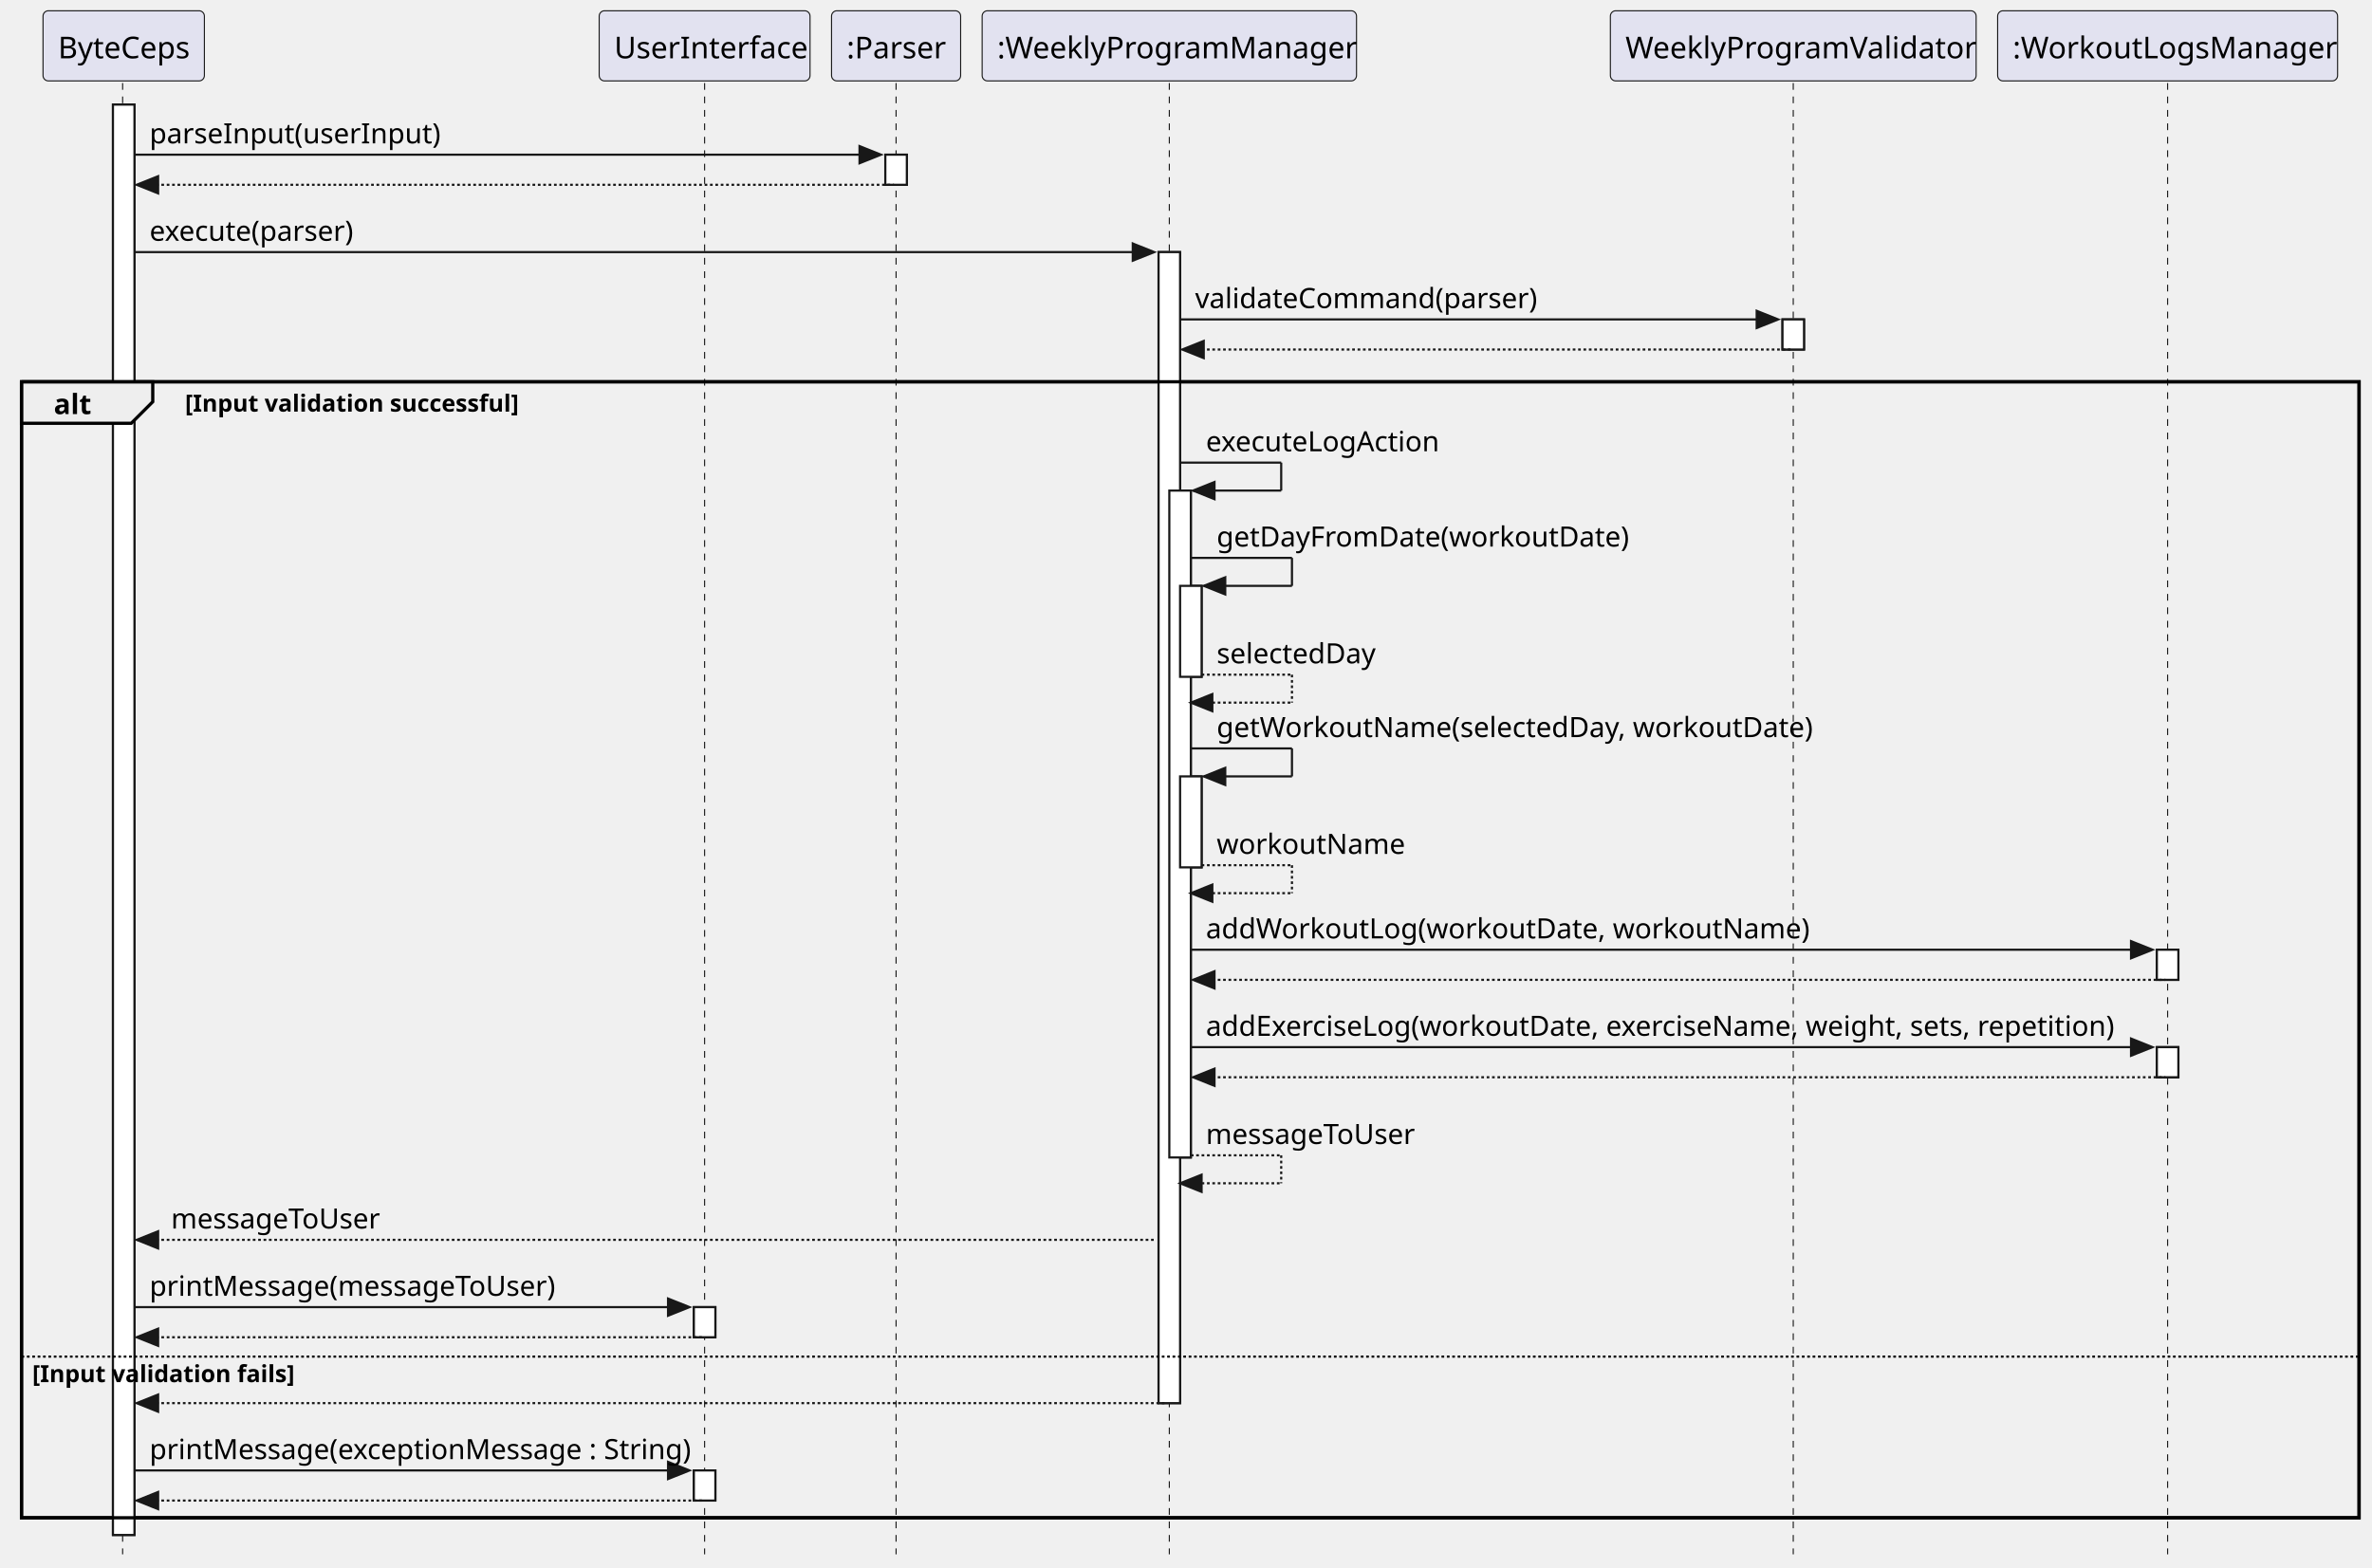
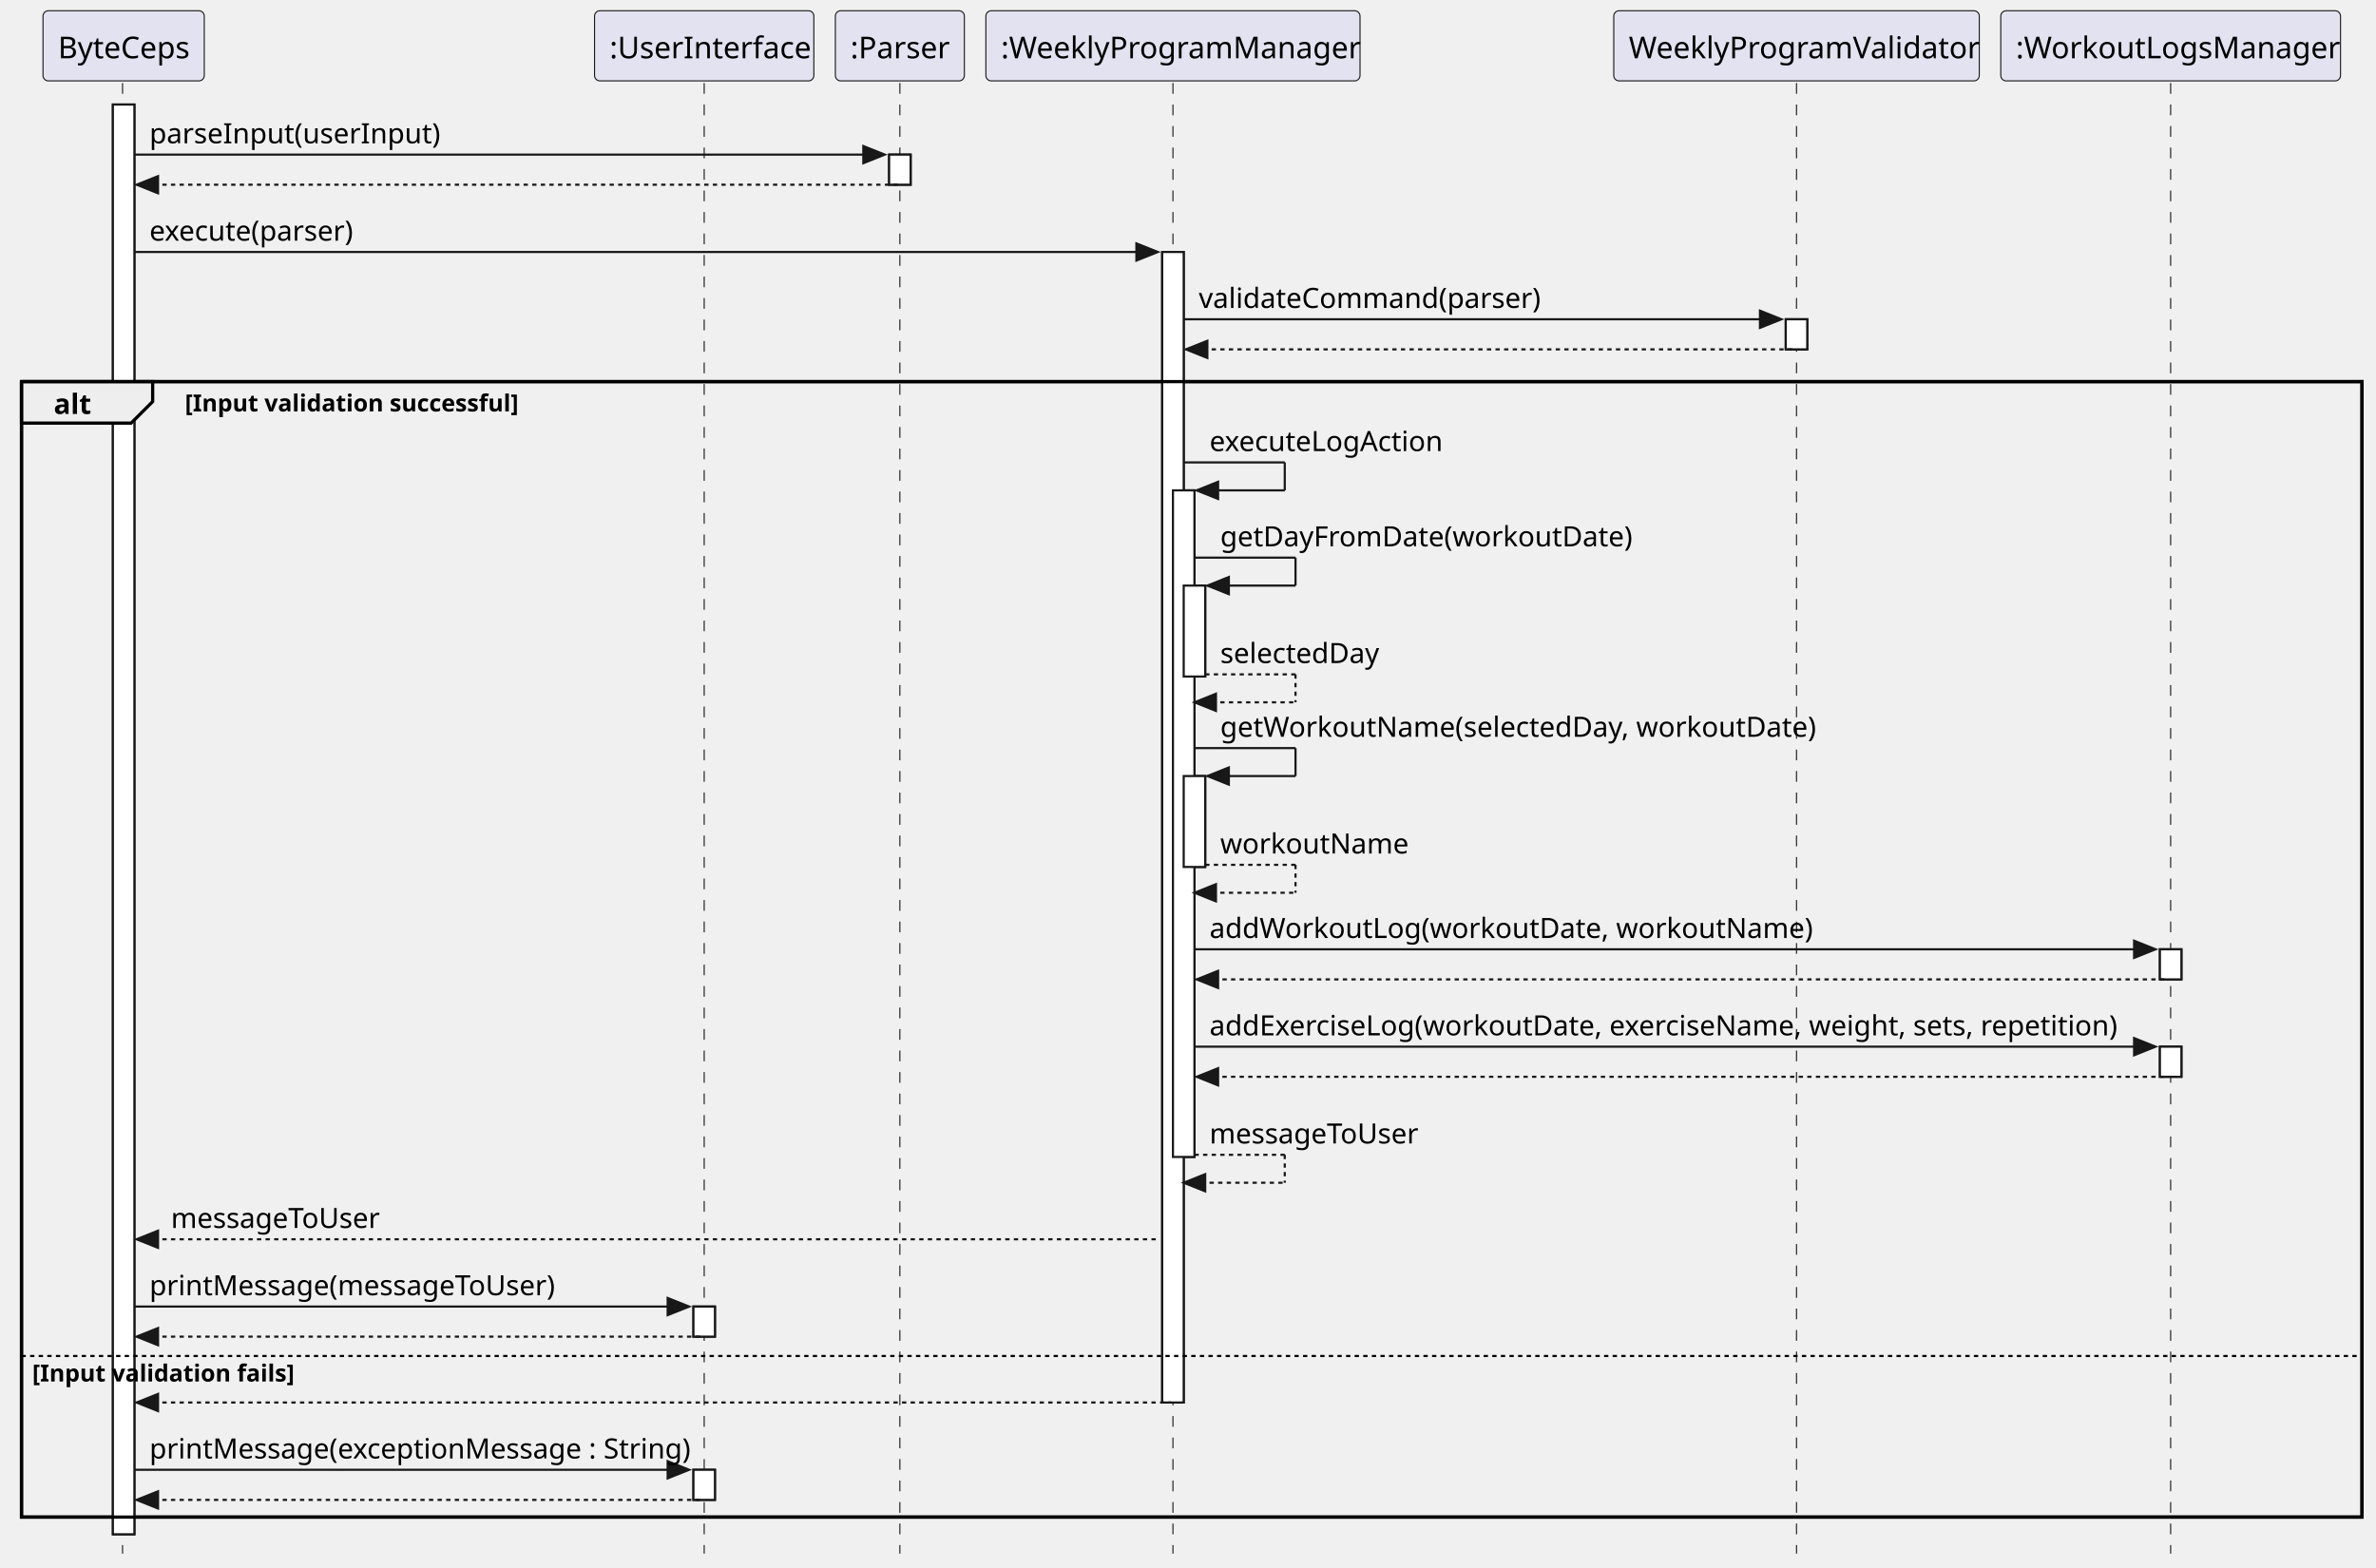
- <svg xmlns="http://www.w3.org/2000/svg" contentStyleType="text/css" height="1166.4px" preserveAspectRatio="none" style="width:1764px;height:1166px;background:#FFFFFF;" version="1.1" viewBox="0 0 1764 1166" width="1764.8px" zoomAndPan="magnify">
+ <svg xmlns="http://www.w3.org/2000/svg" contentStyleType="text/css" height="729px" preserveAspectRatio="none" style="width:1105px;height:729px;background:#FFFFFF;" version="1.1" viewBox="0 0 1105 729" width="1105px" zoomAndPan="magnify">
  <defs />
  <g>
-     <rect fill="#FFFFFF" height="1063.994" style="stroke:#181818;stroke-width:1.6;" width="16" x="84" y="77.794" />
-     <rect fill="#FFFFFF" height="22.4" style="stroke:#181818;stroke-width:1.6;" width="16" x="516" y="972.312" />
-     <rect fill="#FFFFFF" height="22.4" style="stroke:#181818;stroke-width:1.6;" width="16" x="516" y="1093.787" />
-     <rect fill="#FFFFFF" height="22.4" style="stroke:#181818;stroke-width:1.6;" width="16" x="658.4" y="115.059" />
-     <rect fill="#FFFFFF" height="856.197" style="stroke:#181818;stroke-width:1.6;" width="16" x="861.6" y="187.525" />
-     <rect fill="#FFFFFF" height="496.059" style="stroke:#181818;stroke-width:1.6;" width="16" x="869.6" y="364.922" />
-     <rect fill="#FFFFFF" height="67.666" style="stroke:#181818;stroke-width:1.6;" width="16" x="877.6" y="435.788" />
-     <rect fill="#FFFFFF" height="67.666" style="stroke:#181818;stroke-width:1.6;" width="16" x="877.6" y="577.519" />
-     <rect fill="#FFFFFF" height="22.4" style="stroke:#181818;stroke-width:1.6;" width="16" x="1325.6" y="237.591" />
-     <rect fill="#FFFFFF" height="22.4" style="stroke:#181818;stroke-width:1.6;" width="16" x="1604" y="706.45" />
-     <rect fill="#FFFFFF" height="22.4" style="stroke:#181818;stroke-width:1.6;" width="16" x="1604" y="778.916" />
-     <rect fill="none" height="844.997" style="stroke:#000000;stroke-width:2.4;" width="1738.4" x="16" y="283.991" />
-     <line style="stroke:#181818;stroke-width:0.8;stroke-dasharray:5.0,5.0;" x1="91.2" x2="91.2" y1="61.794" y2="1156.188" />
-     <line style="stroke:#181818;stroke-width:0.8;stroke-dasharray:5.0,5.0;" x1="524" x2="524" y1="61.794" y2="1156.188" />
-     <line style="stroke:#181818;stroke-width:0.8;stroke-dasharray:5.0,5.0;" x1="666.4" x2="666.4" y1="61.794" y2="1156.188" />
-     <line style="stroke:#181818;stroke-width:0.8;stroke-dasharray:5.0,5.0;" x1="869.6" x2="869.6" y1="61.794" y2="1156.188" />
-     <line style="stroke:#181818;stroke-width:0.8;stroke-dasharray:5.0,5.0;" x1="1333.6" x2="1333.6" y1="61.794" y2="1156.188" />
-     <line style="stroke:#181818;stroke-width:0.8;stroke-dasharray:5.0,5.0;" x1="1612" x2="1612" y1="61.794" y2="1156.188" />
-     <rect fill="#E2E2F0" height="52.194" rx="4" ry="4" style="stroke:#181818;stroke-width:0.8;" width="120" x="32" y="8" />
-     <text fill="#000000" font-family="sans-serif" font-size="22.4" lengthAdjust="spacing" textLength="97.6" x="43.2" y="43.372">ByteCeps</text>
-     <rect fill="#E2E2F0" height="52.194" rx="4" ry="4" style="stroke:#181818;stroke-width:0.8;" width="156.8" x="445.6" y="8" />
-     <text fill="#000000" font-family="sans-serif" font-size="22.4" lengthAdjust="spacing" textLength="134.4" x="456.8" y="43.372">UserInterface</text>
-     <rect fill="#E2E2F0" height="52.194" rx="4" ry="4" style="stroke:#181818;stroke-width:0.8;" width="96" x="618.4" y="8" />
-     <text fill="#000000" font-family="sans-serif" font-size="22.4" lengthAdjust="spacing" textLength="73.6" x="629.6" y="43.372">:Parser</text>
-     <rect fill="#E2E2F0" height="52.194" rx="4" ry="4" style="stroke:#181818;stroke-width:0.8;" width="278.4" x="730.4" y="8" />
-     <text fill="#000000" font-family="sans-serif" font-size="22.4" lengthAdjust="spacing" textLength="256" x="741.6" y="43.372">:WeeklyProgramManager</text>
-     <rect fill="#E2E2F0" height="52.194" rx="4" ry="4" style="stroke:#181818;stroke-width:0.8;" width="272" x="1197.6" y="8" />
-     <text fill="#000000" font-family="sans-serif" font-size="22.4" lengthAdjust="spacing" textLength="249.6" x="1208.8" y="43.372">WeeklyProgramValidator</text>
-     <rect fill="#E2E2F0" height="52.194" rx="4" ry="4" style="stroke:#181818;stroke-width:0.8;" width="252.8" x="1485.6" y="8" />
-     <text fill="#000000" font-family="sans-serif" font-size="22.4" lengthAdjust="spacing" textLength="230.4" x="1496.8" y="43.372">:WorkoutLogsManager</text>
-     <rect fill="#FFFFFF" height="1063.994" style="stroke:#181818;stroke-width:1.6;" width="16" x="84" y="77.794" />
-     <rect fill="#FFFFFF" height="22.4" style="stroke:#181818;stroke-width:1.6;" width="16" x="516" y="972.312" />
-     <rect fill="#FFFFFF" height="22.4" style="stroke:#181818;stroke-width:1.6;" width="16" x="516" y="1093.787" />
-     <rect fill="#FFFFFF" height="22.4" style="stroke:#181818;stroke-width:1.6;" width="16" x="658.4" y="115.059" />
-     <rect fill="#FFFFFF" height="856.197" style="stroke:#181818;stroke-width:1.6;" width="16" x="861.6" y="187.525" />
-     <rect fill="#FFFFFF" height="496.059" style="stroke:#181818;stroke-width:1.6;" width="16" x="869.6" y="364.922" />
-     <rect fill="#FFFFFF" height="67.666" style="stroke:#181818;stroke-width:1.6;" width="16" x="877.6" y="435.788" />
-     <rect fill="#FFFFFF" height="67.666" style="stroke:#181818;stroke-width:1.6;" width="16" x="877.6" y="577.519" />
-     <rect fill="#FFFFFF" height="22.4" style="stroke:#181818;stroke-width:1.6;" width="16" x="1325.6" y="237.591" />
-     <rect fill="#FFFFFF" height="22.4" style="stroke:#181818;stroke-width:1.6;" width="16" x="1604" y="706.45" />
-     <rect fill="#FFFFFF" height="22.4" style="stroke:#181818;stroke-width:1.6;" width="16" x="1604" y="778.916" />
-     <polygon fill="#181818" points="639.2,108.659,655.2,115.059,639.2,121.459" style="stroke:#181818;stroke-width:1.6;" />
-     <line style="stroke:#181818;stroke-width:1.6;" x1="100" x2="648.8" y1="115.059" y2="115.059" />
-     <text fill="#000000" font-family="sans-serif" font-size="20.8" lengthAdjust="spacing" textLength="193.6" x="111.2" y="106.639">parseInput(userInput)</text>
-     <polygon fill="#181818" points="117.6,131.059,101.6,137.459,117.6,143.859" style="stroke:#181818;stroke-width:1.6;" />
-     <line style="stroke:#181818;stroke-width:1.6;stroke-dasharray:2.0,2.0;" x1="108" x2="664.8" y1="137.459" y2="137.459" />
-     <polygon fill="#181818" points="842.4,181.125,858.4,187.525,842.4,193.925" style="stroke:#181818;stroke-width:1.6;" />
-     <line style="stroke:#181818;stroke-width:1.6;" x1="100" x2="852" y1="187.525" y2="187.525" />
-     <text fill="#000000" font-family="sans-serif" font-size="20.8" lengthAdjust="spacing" textLength="144" x="111.2" y="179.105">execute(parser)</text>
-     <polygon fill="#181818" points="1306.4,231.191,1322.4,237.591,1306.4,243.991" style="stroke:#181818;stroke-width:1.6;" />
-     <line style="stroke:#181818;stroke-width:1.6;" x1="877.6" x2="1316" y1="237.591" y2="237.591" />
-     <text fill="#000000" font-family="sans-serif" font-size="20.8" lengthAdjust="spacing" textLength="233.6" x="888.8" y="229.17">validateCommand(parser)</text>
-     <polygon fill="#181818" points="895.2,253.591,879.2,259.991,895.2,266.391" style="stroke:#181818;stroke-width:1.6;" />
-     <line style="stroke:#181818;stroke-width:1.6;stroke-dasharray:2.0,2.0;" x1="885.6" x2="1332" y1="259.991" y2="259.991" />
-     <path d="M16,283.991 L113.6,283.991 L113.6,298.856 L97.6,314.856 L16,314.856 L16,283.991 " fill="#EEEEEE" style="stroke:#000000;stroke-width:2.4;" />
-     <rect fill="none" height="844.997" style="stroke:#000000;stroke-width:2.4;" width="1738.4" x="16" y="283.991" />
-     <text fill="#000000" font-family="sans-serif" font-size="20.8" font-weight="bold" lengthAdjust="spacing" textLength="25.6" x="40" y="308.036">alt</text>
-     <text fill="#000000" font-family="sans-serif" font-size="17.6" font-weight="bold" lengthAdjust="spacing" textLength="248" x="137.6" y="306.183">[Input validation successful]</text>
-     <line style="stroke:#181818;stroke-width:1.6;" x1="877.6" x2="952.8" y1="344.122" y2="344.122" />
-     <line style="stroke:#181818;stroke-width:1.6;" x1="952.8" x2="952.8" y1="344.122" y2="364.922" />
-     <line style="stroke:#181818;stroke-width:1.6;" x1="887.2" x2="952.8" y1="364.922" y2="364.922" />
-     <polygon fill="#181818" points="903.2,358.522,887.2,364.922,903.2,371.322" style="stroke:#181818;stroke-width:1.6;" />
-     <text fill="#000000" font-family="sans-serif" font-size="20.8" lengthAdjust="spacing" textLength="166.4" x="896.8" y="335.702">executeLogAction</text>
-     <line style="stroke:#181818;stroke-width:1.6;" x1="885.6" x2="960.8" y1="414.988" y2="414.988" />
-     <line style="stroke:#181818;stroke-width:1.6;" x1="960.8" x2="960.8" y1="414.988" y2="435.788" />
-     <line style="stroke:#181818;stroke-width:1.6;" x1="895.2" x2="960.8" y1="435.788" y2="435.788" />
-     <polygon fill="#181818" points="911.2,429.387,895.2,435.788,911.2,442.188" style="stroke:#181818;stroke-width:1.6;" />
-     <text fill="#000000" font-family="sans-serif" font-size="20.8" lengthAdjust="spacing" textLength="284.8" x="904.8" y="406.567">getDayFromDate(workoutDate)</text>
-     <line style="stroke:#181818;stroke-width:1.6;stroke-dasharray:2.0,2.0;" x1="893.6" x2="960.8" y1="501.853" y2="501.853" />
-     <line style="stroke:#181818;stroke-width:1.6;stroke-dasharray:2.0,2.0;" x1="960.8" x2="960.8" y1="501.853" y2="522.653" />
-     <line style="stroke:#181818;stroke-width:1.6;stroke-dasharray:2.0,2.0;" x1="885.6" x2="960.8" y1="522.653" y2="522.653" />
-     <polygon fill="#181818" points="901.6,516.253,885.6,522.653,901.6,529.053" style="stroke:#181818;stroke-width:1.6;" />
-     <text fill="#000000" font-family="sans-serif" font-size="20.8" lengthAdjust="spacing" textLength="115.2" x="904.8" y="493.433">selectedDay</text>
-     <line style="stroke:#181818;stroke-width:1.6;" x1="885.6" x2="960.8" y1="556.719" y2="556.719" />
-     <line style="stroke:#181818;stroke-width:1.6;" x1="960.8" x2="960.8" y1="556.719" y2="577.519" />
-     <line style="stroke:#181818;stroke-width:1.6;" x1="895.2" x2="960.8" y1="577.519" y2="577.519" />
-     <polygon fill="#181818" points="911.2,571.119,895.2,577.519,911.2,583.919" style="stroke:#181818;stroke-width:1.6;" />
-     <text fill="#000000" font-family="sans-serif" font-size="20.8" lengthAdjust="spacing" textLength="417.6" x="904.8" y="548.298">getWorkoutName(selectedDay, workoutDate)</text>
-     <line style="stroke:#181818;stroke-width:1.6;stroke-dasharray:2.0,2.0;" x1="893.6" x2="960.8" y1="643.584" y2="643.584" />
-     <line style="stroke:#181818;stroke-width:1.6;stroke-dasharray:2.0,2.0;" x1="960.8" x2="960.8" y1="643.584" y2="664.384" />
-     <line style="stroke:#181818;stroke-width:1.6;stroke-dasharray:2.0,2.0;" x1="885.6" x2="960.8" y1="664.384" y2="664.384" />
-     <polygon fill="#181818" points="901.6,657.984,885.6,664.384,901.6,670.784" style="stroke:#181818;stroke-width:1.6;" />
-     <text fill="#000000" font-family="sans-serif" font-size="20.8" lengthAdjust="spacing" textLength="126.4" x="904.8" y="635.164">workoutName</text>
-     <polygon fill="#181818" points="1584.8,700.05,1600.8,706.45,1584.8,712.85" style="stroke:#181818;stroke-width:1.6;" />
-     <line style="stroke:#181818;stroke-width:1.6;" x1="885.6" x2="1594.4" y1="706.45" y2="706.45" />
-     <text fill="#000000" font-family="sans-serif" font-size="20.8" lengthAdjust="spacing" textLength="412.8" x="896.8" y="698.03">addWorkoutLog(workoutDate, workoutName)</text>
-     <polygon fill="#181818" points="903.2,722.45,887.2,728.85,903.2,735.25" style="stroke:#181818;stroke-width:1.6;" />
-     <line style="stroke:#181818;stroke-width:1.6;stroke-dasharray:2.0,2.0;" x1="893.6" x2="1610.4" y1="728.85" y2="728.85" />
-     <polygon fill="#181818" points="1584.8,772.516,1600.8,778.916,1584.8,785.316" style="stroke:#181818;stroke-width:1.6;" />
-     <line style="stroke:#181818;stroke-width:1.6;" x1="885.6" x2="1594.4" y1="778.916" y2="778.916" />
-     <text fill="#000000" font-family="sans-serif" font-size="20.8" lengthAdjust="spacing" textLength="644.8" x="896.8" y="770.495">addExerciseLog(workoutDate, exerciseName, weight, sets, repetition)</text>
-     <polygon fill="#181818" points="903.2,794.916,887.2,801.316,903.2,807.716" style="stroke:#181818;stroke-width:1.6;" />
-     <line style="stroke:#181818;stroke-width:1.6;stroke-dasharray:2.0,2.0;" x1="893.6" x2="1610.4" y1="801.316" y2="801.316" />
-     <line style="stroke:#181818;stroke-width:1.6;stroke-dasharray:2.0,2.0;" x1="885.6" x2="952.8" y1="859.381" y2="859.381" />
-     <line style="stroke:#181818;stroke-width:1.6;stroke-dasharray:2.0,2.0;" x1="952.8" x2="952.8" y1="859.381" y2="880.181" />
-     <line style="stroke:#181818;stroke-width:1.6;stroke-dasharray:2.0,2.0;" x1="877.6" x2="952.8" y1="880.181" y2="880.181" />
-     <polygon fill="#181818" points="893.6,873.781,877.6,880.181,893.6,886.581" style="stroke:#181818;stroke-width:1.6;" />
-     <text fill="#000000" font-family="sans-serif" font-size="20.8" lengthAdjust="spacing" textLength="150.4" x="896.8" y="850.961">messageToUser</text>
-     <polygon fill="#181818" points="117.6,915.847,101.6,922.247,117.6,928.647" style="stroke:#181818;stroke-width:1.6;" />
-     <line style="stroke:#181818;stroke-width:1.6;stroke-dasharray:2.0,2.0;" x1="108" x2="860" y1="922.247" y2="922.247" />
-     <text fill="#000000" font-family="sans-serif" font-size="20.8" lengthAdjust="spacing" textLength="150.4" x="127.2" y="913.827">messageToUser</text>
-     <polygon fill="#181818" points="496.8,965.913,512.8,972.312,496.8,978.712" style="stroke:#181818;stroke-width:1.6;" />
-     <line style="stroke:#181818;stroke-width:1.6;" x1="100" x2="506.4" y1="972.312" y2="972.312" />
-     <text fill="#000000" font-family="sans-serif" font-size="20.8" lengthAdjust="spacing" textLength="288" x="111.2" y="963.892">printMessage(messageToUser)</text>
-     <polygon fill="#181818" points="117.6,988.312,101.6,994.712,117.6,1001.112" style="stroke:#181818;stroke-width:1.6;" />
-     <line style="stroke:#181818;stroke-width:1.6;stroke-dasharray:2.0,2.0;" x1="108" x2="522.4" y1="994.712" y2="994.712" />
-     <line style="stroke:#000000;stroke-width:1.6;stroke-dasharray:2.0,2.0;" x1="16" x2="1754.4" y1="1009.112" y2="1009.112" />
-     <text fill="#000000" font-family="sans-serif" font-size="17.6" font-weight="bold" lengthAdjust="spacing" textLength="187.2" x="24" y="1028.105">[Input validation fails]</text>
-     <polygon fill="#181818" points="117.6,1037.322,101.6,1043.722,117.6,1050.122" style="stroke:#181818;stroke-width:1.6;" />
-     <line style="stroke:#181818;stroke-width:1.6;stroke-dasharray:2.0,2.0;" x1="108" x2="868" y1="1043.722" y2="1043.722" />
-     <polygon fill="#181818" points="496.8,1087.388,512.8,1093.787,496.8,1100.188" style="stroke:#181818;stroke-width:1.6;" />
-     <line style="stroke:#181818;stroke-width:1.6;" x1="100" x2="506.4" y1="1093.787" y2="1093.787" />
-     <text fill="#000000" font-family="sans-serif" font-size="20.8" lengthAdjust="spacing" textLength="385.6" x="111.2" y="1085.367">printMessage(exceptionMessage : String)</text>
-     <polygon fill="#181818" points="117.6,1109.787,101.6,1116.188,117.6,1122.588" style="stroke:#181818;stroke-width:1.6;" />
-     <line style="stroke:#181818;stroke-width:1.6;stroke-dasharray:2.0,2.0;" x1="108" x2="522.4" y1="1116.188" y2="1116.188" />
+     <rect fill="#FFFFFF" height="664.996" style="stroke:#181818;stroke-width:1.0;" width="10" x="52.5" y="48.621" />
+     <rect fill="#FFFFFF" height="14" style="stroke:#181818;stroke-width:1.0;" width="10" x="322.5" y="607.695" />
+     <rect fill="#FFFFFF" height="14" style="stroke:#181818;stroke-width:1.0;" width="10" x="322.5" y="683.617" />
+     <rect fill="#FFFFFF" height="14" style="stroke:#181818;stroke-width:1.0;" width="10" x="413.5" y="71.912" />
+     <rect fill="#FFFFFF" height="535.123" style="stroke:#181818;stroke-width:1.0;" width="10" x="540.5" y="117.203" />
+     <rect fill="#FFFFFF" height="310.037" style="stroke:#181818;stroke-width:1.0;" width="10" x="545.5" y="228.076" />
+     <rect fill="#FFFFFF" height="42.291" style="stroke:#181818;stroke-width:1.0;" width="10" x="550.5" y="272.367" />
+     <rect fill="#FFFFFF" height="42.291" style="stroke:#181818;stroke-width:1.0;" width="10" x="550.5" y="360.949" />
+     <rect fill="#FFFFFF" height="14" style="stroke:#181818;stroke-width:1.0;" width="10" x="830.5" y="148.494" />
+     <rect fill="#FFFFFF" height="14" style="stroke:#181818;stroke-width:1.0;" width="10" x="1004.5" y="441.531" />
+     <rect fill="#FFFFFF" height="14" style="stroke:#181818;stroke-width:1.0;" width="10" x="1004.5" y="486.822" />
+     <rect fill="none" height="528.123" style="stroke:#000000;stroke-width:1.5;" width="1088.5" x="10" y="177.494" />
+     <line style="stroke:#181818;stroke-width:0.5;stroke-dasharray:5.0,5.0;" x1="57" x2="57" y1="38.621" y2="722.617" />
+     <line style="stroke:#181818;stroke-width:0.5;stroke-dasharray:5.0,5.0;" x1="327.5" x2="327.5" y1="38.621" y2="722.617" />
+     <line style="stroke:#181818;stroke-width:0.5;stroke-dasharray:5.0,5.0;" x1="418.5" x2="418.5" y1="38.621" y2="722.617" />
+     <line style="stroke:#181818;stroke-width:0.5;stroke-dasharray:5.0,5.0;" x1="545.5" x2="545.5" y1="38.621" y2="722.617" />
+     <line style="stroke:#181818;stroke-width:0.5;stroke-dasharray:5.0,5.0;" x1="835.5" x2="835.5" y1="38.621" y2="722.617" />
+     <line style="stroke:#181818;stroke-width:0.5;stroke-dasharray:5.0,5.0;" x1="1009.5" x2="1009.5" y1="38.621" y2="722.617" />
+     <rect fill="#E2E2F0" height="32.621" rx="2.5" ry="2.5" style="stroke:#181818;stroke-width:0.5;" width="75" x="20" y="5" />
+     <text fill="#000000" font-family="sans-serif" font-size="14" lengthAdjust="spacing" textLength="61" x="27" y="27.107">ByteCeps</text>
+     <rect fill="#E2E2F0" height="32.621" rx="2.5" ry="2.5" style="stroke:#181818;stroke-width:0.5;" width="102" x="276.5" y="5" />
+     <text fill="#000000" font-family="sans-serif" font-size="14" lengthAdjust="spacing" textLength="88" x="283.5" y="27.107">:UserInterface</text>
+     <rect fill="#E2E2F0" height="32.621" rx="2.5" ry="2.5" style="stroke:#181818;stroke-width:0.5;" width="60" x="388.5" y="5" />
+     <text fill="#000000" font-family="sans-serif" font-size="14" lengthAdjust="spacing" textLength="46" x="395.5" y="27.107">:Parser</text>
+     <rect fill="#E2E2F0" height="32.621" rx="2.5" ry="2.5" style="stroke:#181818;stroke-width:0.5;" width="174" x="458.5" y="5" />
+     <text fill="#000000" font-family="sans-serif" font-size="14" lengthAdjust="spacing" textLength="160" x="465.5" y="27.107">:WeeklyProgramManager</text>
+     <rect fill="#E2E2F0" height="32.621" rx="2.5" ry="2.5" style="stroke:#181818;stroke-width:0.5;" width="170" x="750.5" y="5" />
+     <text fill="#000000" font-family="sans-serif" font-size="14" lengthAdjust="spacing" textLength="156" x="757.5" y="27.107">WeeklyProgramValidator</text>
+     <rect fill="#E2E2F0" height="32.621" rx="2.5" ry="2.5" style="stroke:#181818;stroke-width:0.5;" width="158" x="930.5" y="5" />
+     <text fill="#000000" font-family="sans-serif" font-size="14" lengthAdjust="spacing" textLength="144" x="937.5" y="27.107">:WorkoutLogsManager</text>
+     <rect fill="#FFFFFF" height="664.996" style="stroke:#181818;stroke-width:1.0;" width="10" x="52.5" y="48.621" />
+     <rect fill="#FFFFFF" height="14" style="stroke:#181818;stroke-width:1.0;" width="10" x="322.5" y="607.695" />
+     <rect fill="#FFFFFF" height="14" style="stroke:#181818;stroke-width:1.0;" width="10" x="322.5" y="683.617" />
+     <rect fill="#FFFFFF" height="14" style="stroke:#181818;stroke-width:1.0;" width="10" x="413.5" y="71.912" />
+     <rect fill="#FFFFFF" height="535.123" style="stroke:#181818;stroke-width:1.0;" width="10" x="540.5" y="117.203" />
+     <rect fill="#FFFFFF" height="310.037" style="stroke:#181818;stroke-width:1.0;" width="10" x="545.5" y="228.076" />
+     <rect fill="#FFFFFF" height="42.291" style="stroke:#181818;stroke-width:1.0;" width="10" x="550.5" y="272.367" />
+     <rect fill="#FFFFFF" height="42.291" style="stroke:#181818;stroke-width:1.0;" width="10" x="550.5" y="360.949" />
+     <rect fill="#FFFFFF" height="14" style="stroke:#181818;stroke-width:1.0;" width="10" x="830.5" y="148.494" />
+     <rect fill="#FFFFFF" height="14" style="stroke:#181818;stroke-width:1.0;" width="10" x="1004.5" y="441.531" />
+     <rect fill="#FFFFFF" height="14" style="stroke:#181818;stroke-width:1.0;" width="10" x="1004.5" y="486.822" />
+     <polygon fill="#181818" points="401.5,67.912,411.5,71.912,401.5,75.912" style="stroke:#181818;stroke-width:1.0;" />
+     <line style="stroke:#181818;stroke-width:1.0;" x1="62.5" x2="407.5" y1="71.912" y2="71.912" />
+     <text fill="#000000" font-family="sans-serif" font-size="13" lengthAdjust="spacing" textLength="121" x="69.5" y="66.649">parseInput(userInput)</text>
+     <polygon fill="#181818" points="73.5,81.912,63.5,85.912,73.5,89.912" style="stroke:#181818;stroke-width:1.0;" />
+     <line style="stroke:#181818;stroke-width:1.0;stroke-dasharray:2.0,2.0;" x1="67.5" x2="417.5" y1="85.912" y2="85.912" />
+     <polygon fill="#181818" points="528.5,113.203,538.5,117.203,528.5,121.203" style="stroke:#181818;stroke-width:1.0;" />
+     <line style="stroke:#181818;stroke-width:1.0;" x1="62.5" x2="534.5" y1="117.203" y2="117.203" />
+     <text fill="#000000" font-family="sans-serif" font-size="13" lengthAdjust="spacing" textLength="90" x="69.5" y="111.94">execute(parser)</text>
+     <polygon fill="#181818" points="818.5,144.494,828.5,148.494,818.5,152.494" style="stroke:#181818;stroke-width:1.0;" />
+     <line style="stroke:#181818;stroke-width:1.0;" x1="550.5" x2="824.5" y1="148.494" y2="148.494" />
+     <text fill="#000000" font-family="sans-serif" font-size="13" lengthAdjust="spacing" textLength="146" x="557.5" y="143.231">validateCommand(parser)</text>
+     <polygon fill="#181818" points="561.5,158.494,551.5,162.494,561.5,166.494" style="stroke:#181818;stroke-width:1.0;" />
+     <line style="stroke:#181818;stroke-width:1.0;stroke-dasharray:2.0,2.0;" x1="555.5" x2="834.5" y1="162.494" y2="162.494" />
+     <path d="M10,177.494 L71,177.494 L71,186.785 L61,196.785 L10,196.785 L10,177.494 " fill="#EEEEEE" style="stroke:#000000;stroke-width:1.5;" />
+     <rect fill="none" height="528.123" style="stroke:#000000;stroke-width:1.5;" width="1088.5" x="10" y="177.494" />
+     <text fill="#000000" font-family="sans-serif" font-size="13" font-weight="bold" lengthAdjust="spacing" textLength="16" x="25" y="192.523">alt</text>
+     <text fill="#000000" font-family="sans-serif" font-size="11" font-weight="bold" lengthAdjust="spacing" textLength="155" x="86" y="191.364">[Input validation successful]</text>
+     <line style="stroke:#181818;stroke-width:1.0;" x1="550.5" x2="597.5" y1="215.076" y2="215.076" />
+     <line style="stroke:#181818;stroke-width:1.0;" x1="597.5" x2="597.5" y1="215.076" y2="228.076" />
+     <line style="stroke:#181818;stroke-width:1.0;" x1="556.5" x2="597.5" y1="228.076" y2="228.076" />
+     <polygon fill="#181818" points="566.5,224.076,556.5,228.076,566.5,232.076" style="stroke:#181818;stroke-width:1.0;" />
+     <text fill="#000000" font-family="sans-serif" font-size="13" lengthAdjust="spacing" textLength="104" x="562.5" y="209.814">executeLogAction</text>
+     <line style="stroke:#181818;stroke-width:1.0;" x1="555.5" x2="602.5" y1="259.367" y2="259.367" />
+     <line style="stroke:#181818;stroke-width:1.0;" x1="602.5" x2="602.5" y1="259.367" y2="272.367" />
+     <line style="stroke:#181818;stroke-width:1.0;" x1="561.5" x2="602.5" y1="272.367" y2="272.367" />
+     <polygon fill="#181818" points="571.5,268.367,561.5,272.367,571.5,276.367" style="stroke:#181818;stroke-width:1.0;" />
+     <text fill="#000000" font-family="sans-serif" font-size="13" lengthAdjust="spacing" textLength="178" x="567.5" y="254.105">getDayFromDate(workoutDate)</text>
+     <line style="stroke:#181818;stroke-width:1.0;stroke-dasharray:2.0,2.0;" x1="560.5" x2="602.5" y1="313.658" y2="313.658" />
+     <line style="stroke:#181818;stroke-width:1.0;stroke-dasharray:2.0,2.0;" x1="602.5" x2="602.5" y1="313.658" y2="326.658" />
+     <line style="stroke:#181818;stroke-width:1.0;stroke-dasharray:2.0,2.0;" x1="555.5" x2="602.5" y1="326.658" y2="326.658" />
+     <polygon fill="#181818" points="565.5,322.658,555.5,326.658,565.5,330.658" style="stroke:#181818;stroke-width:1.0;" />
+     <text fill="#000000" font-family="sans-serif" font-size="13" lengthAdjust="spacing" textLength="72" x="567.5" y="308.396">selectedDay</text>
+     <line style="stroke:#181818;stroke-width:1.0;" x1="555.5" x2="602.5" y1="347.949" y2="347.949" />
+     <line style="stroke:#181818;stroke-width:1.0;" x1="602.5" x2="602.5" y1="347.949" y2="360.949" />
+     <line style="stroke:#181818;stroke-width:1.0;" x1="561.5" x2="602.5" y1="360.949" y2="360.949" />
+     <polygon fill="#181818" points="571.5,356.949,561.5,360.949,571.5,364.949" style="stroke:#181818;stroke-width:1.0;" />
+     <text fill="#000000" font-family="sans-serif" font-size="13" lengthAdjust="spacing" textLength="261" x="567.5" y="342.687">getWorkoutName(selectedDay, workoutDate)</text>
+     <line style="stroke:#181818;stroke-width:1.0;stroke-dasharray:2.0,2.0;" x1="560.5" x2="602.5" y1="402.24" y2="402.24" />
+     <line style="stroke:#181818;stroke-width:1.0;stroke-dasharray:2.0,2.0;" x1="602.5" x2="602.5" y1="402.24" y2="415.24" />
+     <line style="stroke:#181818;stroke-width:1.0;stroke-dasharray:2.0,2.0;" x1="555.5" x2="602.5" y1="415.24" y2="415.24" />
+     <polygon fill="#181818" points="565.5,411.24,555.5,415.24,565.5,419.24" style="stroke:#181818;stroke-width:1.0;" />
+     <text fill="#000000" font-family="sans-serif" font-size="13" lengthAdjust="spacing" textLength="79" x="567.5" y="396.978">workoutName</text>
+     <polygon fill="#181818" points="992.5,437.531,1002.5,441.531,992.5,445.531" style="stroke:#181818;stroke-width:1.0;" />
+     <line style="stroke:#181818;stroke-width:1.0;" x1="555.5" x2="998.5" y1="441.531" y2="441.531" />
+     <text fill="#000000" font-family="sans-serif" font-size="13" lengthAdjust="spacing" textLength="258" x="562.5" y="436.269">addWorkoutLog(workoutDate, workoutName)</text>
+     <polygon fill="#181818" points="566.5,451.531,556.5,455.531,566.5,459.531" style="stroke:#181818;stroke-width:1.0;" />
+     <line style="stroke:#181818;stroke-width:1.0;stroke-dasharray:2.0,2.0;" x1="560.5" x2="1008.5" y1="455.531" y2="455.531" />
+     <polygon fill="#181818" points="992.5,482.822,1002.5,486.822,992.5,490.822" style="stroke:#181818;stroke-width:1.0;" />
+     <line style="stroke:#181818;stroke-width:1.0;" x1="555.5" x2="998.5" y1="486.822" y2="486.822" />
+     <text fill="#000000" font-family="sans-serif" font-size="13" lengthAdjust="spacing" textLength="403" x="562.5" y="481.56">addExerciseLog(workoutDate, exerciseName, weight, sets, repetition)</text>
+     <polygon fill="#181818" points="566.5,496.822,556.5,500.822,566.5,504.822" style="stroke:#181818;stroke-width:1.0;" />
+     <line style="stroke:#181818;stroke-width:1.0;stroke-dasharray:2.0,2.0;" x1="560.5" x2="1008.5" y1="500.822" y2="500.822" />
+     <line style="stroke:#181818;stroke-width:1.0;stroke-dasharray:2.0,2.0;" x1="555.5" x2="597.5" y1="537.113" y2="537.113" />
+     <line style="stroke:#181818;stroke-width:1.0;stroke-dasharray:2.0,2.0;" x1="597.5" x2="597.5" y1="537.113" y2="550.113" />
+     <line style="stroke:#181818;stroke-width:1.0;stroke-dasharray:2.0,2.0;" x1="550.5" x2="597.5" y1="550.113" y2="550.113" />
+     <polygon fill="#181818" points="560.5,546.113,550.5,550.113,560.5,554.113" style="stroke:#181818;stroke-width:1.0;" />
+     <text fill="#000000" font-family="sans-serif" font-size="13" lengthAdjust="spacing" textLength="94" x="562.5" y="531.851">messageToUser</text>
+     <polygon fill="#181818" points="73.5,572.404,63.5,576.404,73.5,580.404" style="stroke:#181818;stroke-width:1.0;" />
+     <line style="stroke:#181818;stroke-width:1.0;stroke-dasharray:2.0,2.0;" x1="67.5" x2="539.5" y1="576.404" y2="576.404" />
+     <text fill="#000000" font-family="sans-serif" font-size="13" lengthAdjust="spacing" textLength="94" x="79.5" y="571.142">messageToUser</text>
+     <polygon fill="#181818" points="310.5,603.695,320.5,607.695,310.5,611.695" style="stroke:#181818;stroke-width:1.0;" />
+     <line style="stroke:#181818;stroke-width:1.0;" x1="62.5" x2="316.5" y1="607.695" y2="607.695" />
+     <text fill="#000000" font-family="sans-serif" font-size="13" lengthAdjust="spacing" textLength="180" x="69.5" y="602.433">printMessage(messageToUser)</text>
+     <polygon fill="#181818" points="73.5,617.695,63.5,621.695,73.5,625.695" style="stroke:#181818;stroke-width:1.0;" />
+     <line style="stroke:#181818;stroke-width:1.0;stroke-dasharray:2.0,2.0;" x1="67.5" x2="326.5" y1="621.695" y2="621.695" />
+     <line style="stroke:#000000;stroke-width:1.0;stroke-dasharray:2.0,2.0;" x1="10" x2="1098.5" y1="630.695" y2="630.695" />
+     <text fill="#000000" font-family="sans-serif" font-size="11" font-weight="bold" lengthAdjust="spacing" textLength="117" x="15" y="642.565">[Input validation fails]</text>
+     <polygon fill="#181818" points="73.5,648.326,63.5,652.326,73.5,656.326" style="stroke:#181818;stroke-width:1.0;" />
+     <line style="stroke:#181818;stroke-width:1.0;stroke-dasharray:2.0,2.0;" x1="67.5" x2="544.5" y1="652.326" y2="652.326" />
+     <polygon fill="#181818" points="310.5,679.617,320.5,683.617,310.5,687.617" style="stroke:#181818;stroke-width:1.0;" />
+     <line style="stroke:#181818;stroke-width:1.0;" x1="62.5" x2="316.5" y1="683.617" y2="683.617" />
+     <text fill="#000000" font-family="sans-serif" font-size="13" lengthAdjust="spacing" textLength="241" x="69.5" y="678.355">printMessage(exceptionMessage : String)</text>
+     <polygon fill="#181818" points="73.5,693.617,63.5,697.617,73.5,701.617" style="stroke:#181818;stroke-width:1.0;" />
+     <line style="stroke:#181818;stroke-width:1.0;stroke-dasharray:2.0,2.0;" x1="67.5" x2="326.5" y1="697.617" y2="697.617" />
  </g>
</svg>
